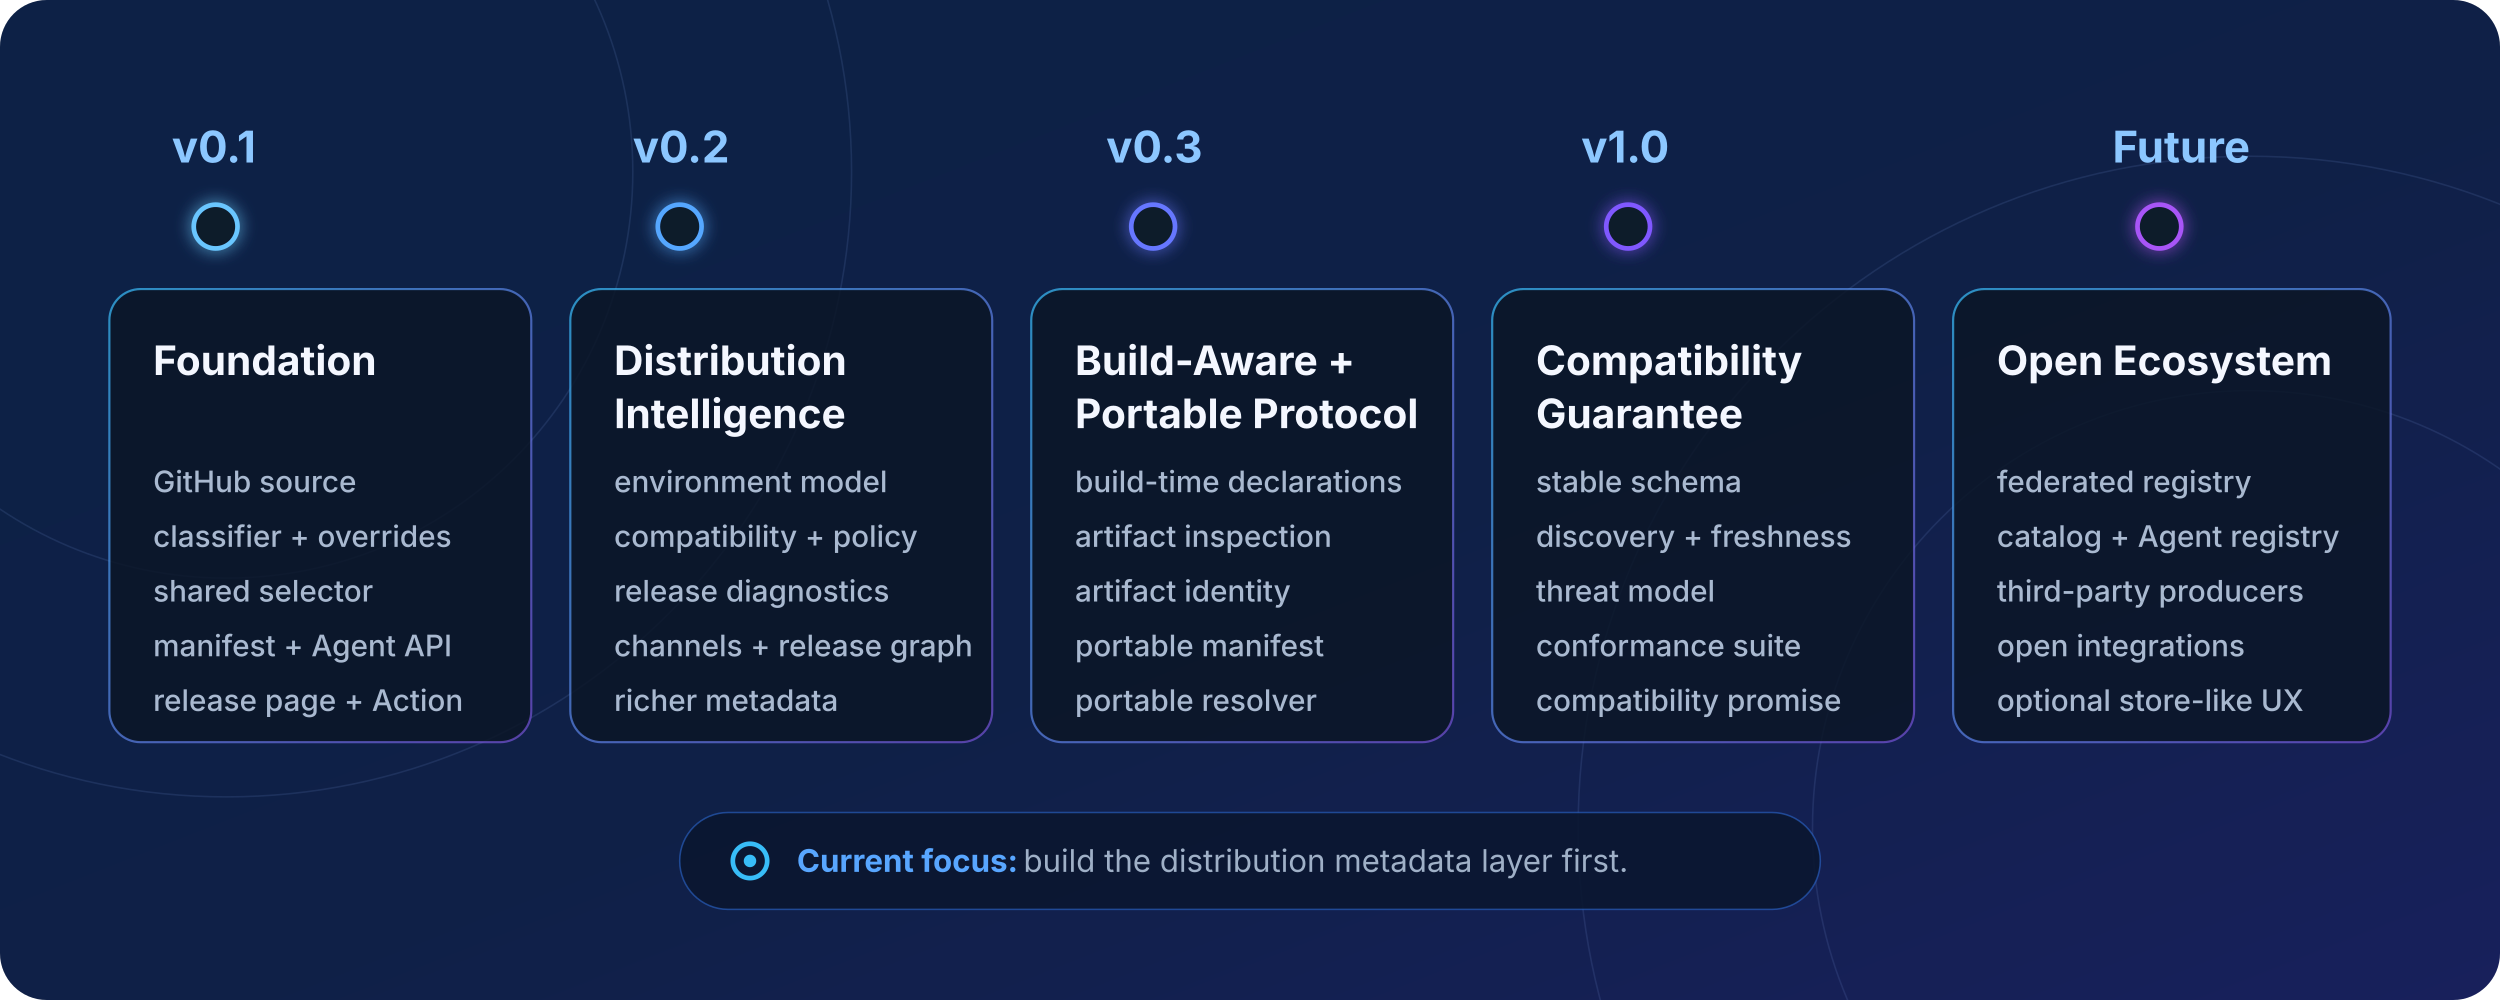
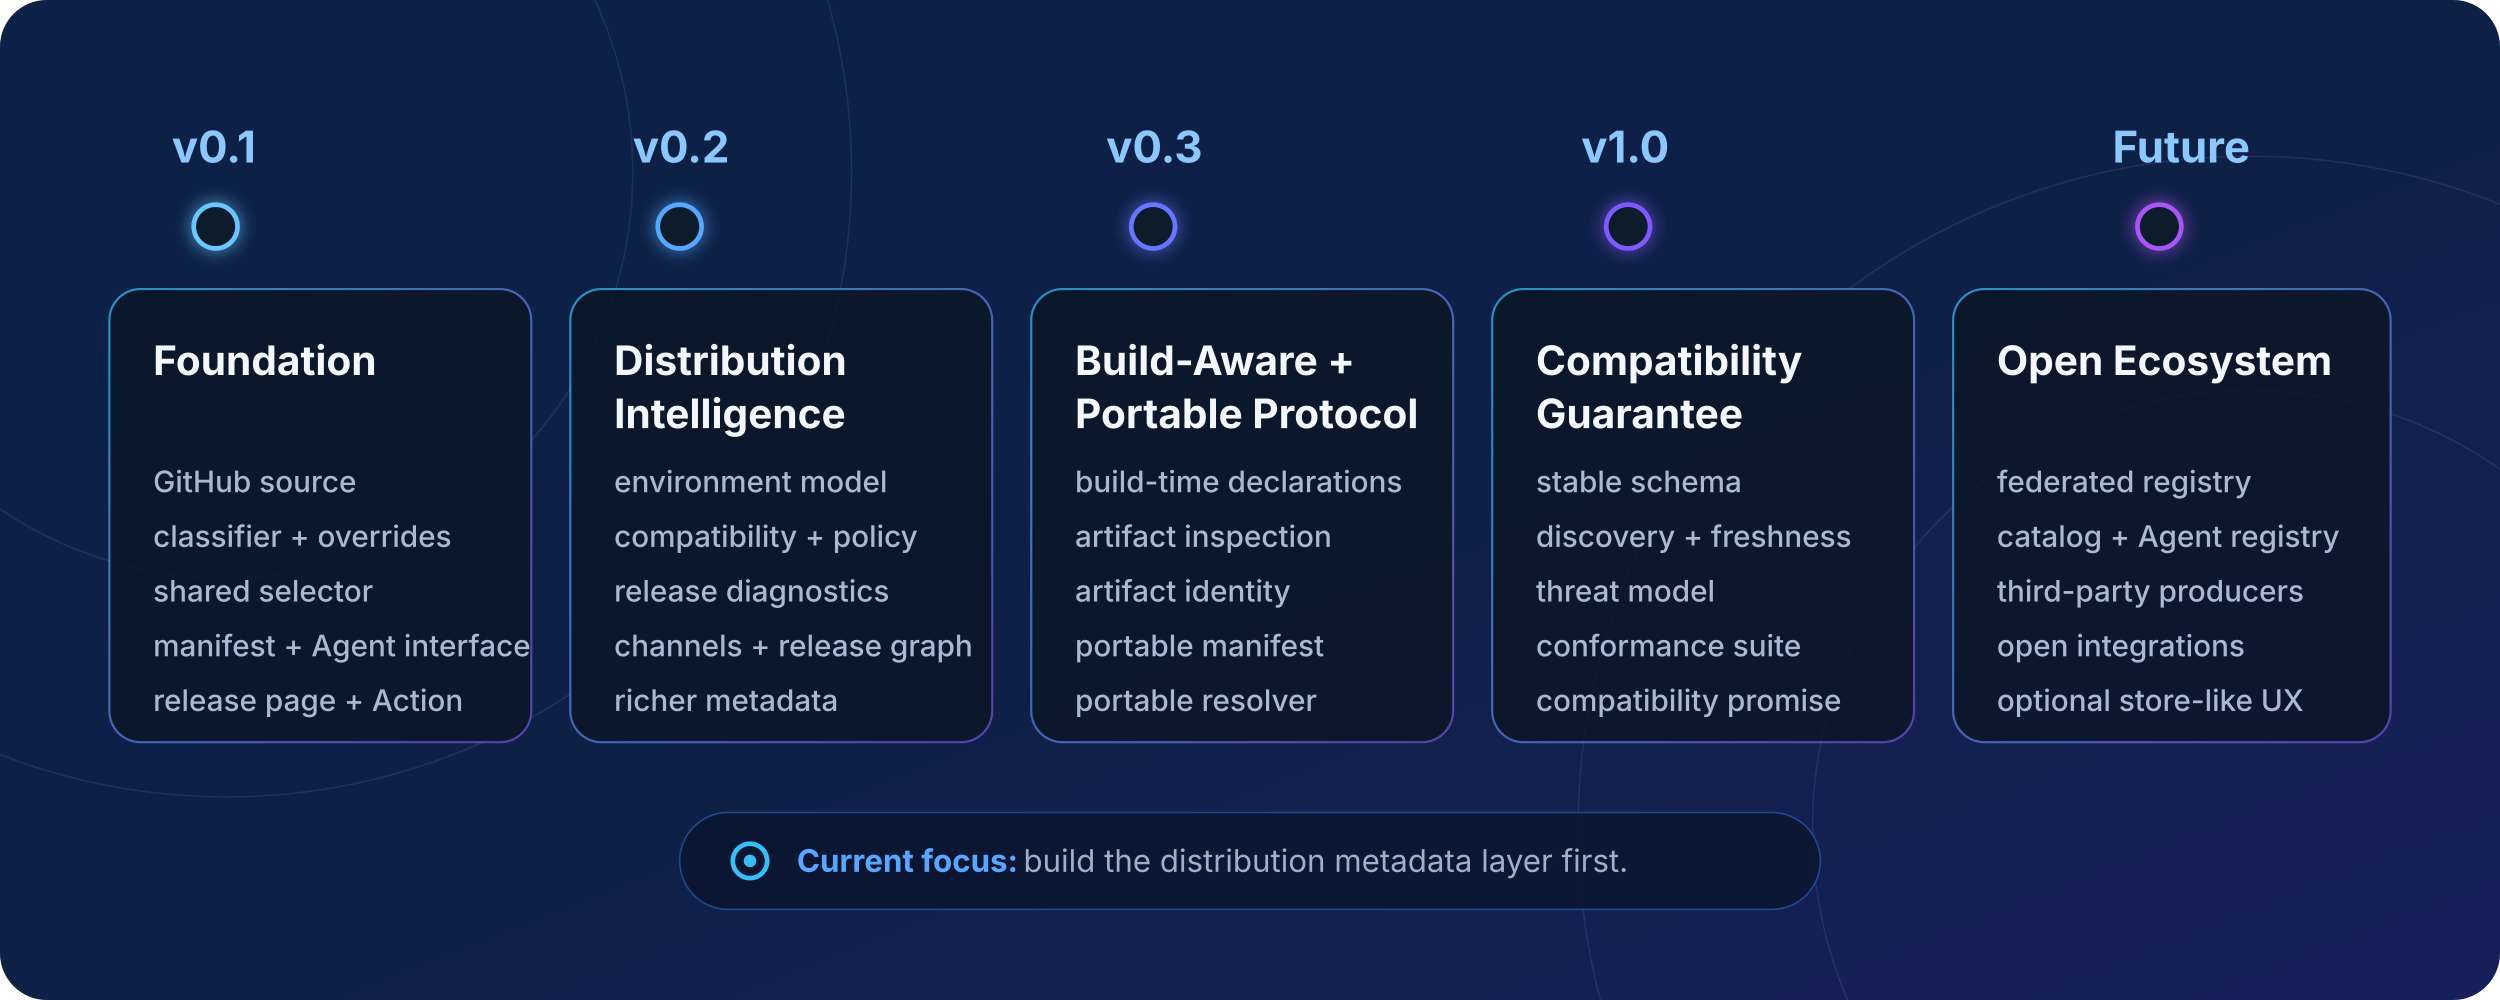
<svg xmlns="http://www.w3.org/2000/svg" width="1600" height="640" viewBox="0 0 1600 640" role="img" aria-labelledby="title desc">
  <defs>
    <linearGradient id="bg" x1="0" y1="0" x2="1" y2="1">
      <stop offset="0" stop-color="#07111f" />
      <stop offset="0.55" stop-color="#0a1020" />
      <stop offset="1" stop-color="#15103a" />
    </linearGradient>
    <linearGradient id="line" x1="0" y1="0" x2="1" y2="0">
      <stop offset="0" stop-color="#38bdf8" />
      <stop offset="0.52" stop-color="#4f7cff" />
      <stop offset="1" stop-color="#a855f7" />
    </linearGradient>
    <linearGradient id="cardStroke" x1="0" y1="0" x2="1" y2="1">
      <stop offset="0" stop-color="#38bdf8" stop-opacity="0.72" />
      <stop offset="1" stop-color="#8b5cf6" stop-opacity="0.58" />
    </linearGradient>
    <radialGradient id="glowA" cx="0" cy="0" r="1" gradientTransform="translate(120 120) rotate(35) scale(540 330)">
      <stop offset="0" stop-color="#2563eb" stop-opacity="0.28" />
      <stop offset="1" stop-color="#2563eb" stop-opacity="0" />
    </radialGradient>
    <radialGradient id="glowB" cx="0" cy="0" r="1" gradientTransform="translate(1500 580) rotate(210) scale(520 300)">
      <stop offset="0" stop-color="#7c3aed" stop-opacity="0.30" />
      <stop offset="1" stop-color="#7c3aed" stop-opacity="0" />
    </radialGradient>
    <filter id="softGlow" x="-100%" y="-100%" width="300%" height="300%">
      <feGaussianBlur stdDeviation="5" result="blur" />
      <feMerge>
        <feMergeNode in="blur" />
        <feMergeNode in="SourceGraphic" />
      </feMerge>
    </filter>
  </defs>
  <rect width="1600" height="640" rx="30" fill="url(#bg)" />
  <rect width="1600" height="640" rx="30" fill="url(#glowA)" />
  <rect width="1600" height="640" rx="30" fill="url(#glowB)" />
  <g opacity="0.12" stroke="#8fb6ff" fill="none">
    <circle cx="145" cy="110" r="260" />
    <circle cx="145" cy="110" r="400" />
    <circle cx="1440" cy="530" r="280" />
    <circle cx="1440" cy="530" r="430" />
  </g>
  <line x1="115" y1="145" x2="1485" y2="145" stroke="url(#line)" stroke-width="3" />
  <g font-family="Inter, ui-sans-serif, system-ui, -apple-system, BlinkMacSystemFont, Segoe UI, sans-serif">
    <g font-size="28" font-weight="700" fill="#8cc7ff">
      <text x="110" y="104">v0.1</text>
      <text x="405" y="104">v0.2</text>
      <text x="708" y="104">v0.3</text>
      <text x="1012" y="104">v1.0</text>
      <text x="1352" y="104">Future</text>
    </g>
    <g fill="#0d1a2c" stroke-width="3">
      <circle cx="138" cy="145" r="14" stroke="#69c6ff" filter="url(#softGlow)" />
      <circle cx="435" cy="145" r="14" stroke="#55a7ff" filter="url(#softGlow)" />
      <circle cx="738" cy="145" r="14" stroke="#6677ff" filter="url(#softGlow)" />
      <circle cx="1042" cy="145" r="14" stroke="#8059ff" filter="url(#softGlow)" />
      <circle cx="1382" cy="145" r="14" stroke="#a855f7" filter="url(#softGlow)" />
    </g>
    <g fill="#0b1626" fill-opacity="0.84" stroke="url(#cardStroke)" stroke-width="1.4">
      <rect x="70" y="185" width="270" height="290" rx="20" />
      <rect x="365" y="185" width="270" height="290" rx="20" />
      <rect x="660" y="185" width="270" height="290" rx="20" />
      <rect x="955" y="185" width="270" height="290" rx="20" />
      <rect x="1250" y="185" width="280" height="290" rx="20" />
    </g>
    <g fill="#f4f7ff" font-size="26" font-weight="720">
      <text x="98" y="240">Foundation</text>
      <text x="393" y="240">Distribution</text>
      <text x="393" y="274">Intelligence</text>
      <text x="688" y="240">Build-Aware +</text>
      <text x="688" y="274">Portable Protocol</text>
      <text x="983" y="240">Compatibility</text>
      <text x="983" y="274">Guarantee</text>
      <text x="1278" y="240">Open Ecosystem</text>
    </g>
    <g fill="#a9b9d0" font-size="19" font-weight="450">
      <text x="98" y="315">GitHub source</text>
      <text x="98" y="350">classifier + overrides</text>
      <text x="98" y="385">shared selector</text>
-       <text x="98" y="420">manifest + Agent API</text>
+       <text x="98" y="420">manifest + Agent interface</text>
      <text x="98" y="455">release page + Action</text>
      <text x="393" y="315">environment model</text>
      <text x="393" y="350">compatibility + policy</text>
      <text x="393" y="385">release diagnostics</text>
      <text x="393" y="420">channels + release graph</text>
      <text x="393" y="455">richer metadata</text>
      <text x="688" y="315">build-time declarations</text>
      <text x="688" y="350">artifact inspection</text>
      <text x="688" y="385">artifact identity</text>
      <text x="688" y="420">portable manifest</text>
      <text x="688" y="455">portable resolver</text>
      <text x="983" y="315">stable schema</text>
      <text x="983" y="350">discovery + freshness</text>
      <text x="983" y="385">threat model</text>
      <text x="983" y="420">conformance suite</text>
      <text x="983" y="455">compatibility promise</text>
      <text x="1278" y="315">federated registry</text>
      <text x="1278" y="350">catalog + Agent registry</text>
      <text x="1278" y="385">third-party producers</text>
      <text x="1278" y="420">open integrations</text>
      <text x="1278" y="455">optional store-like UX</text>
    </g>
    <rect x="435" y="520" width="730" height="62" rx="31" fill="#0a1730" fill-opacity="0.9" stroke="#2f6edb" stroke-opacity="0.55" />
    <circle cx="480" cy="551" r="11" fill="none" stroke="#38bdf8" stroke-width="3" />
    <circle cx="480" cy="551" r="4" fill="#38bdf8" />
    <text x="510" y="558" fill="#58a6ff" font-size="20" font-weight="700">Current focus:</text>
    <text x="655" y="558" fill="#9fb0c7" font-size="20">build the distribution metadata layer first.</text>
  </g>
</svg>
